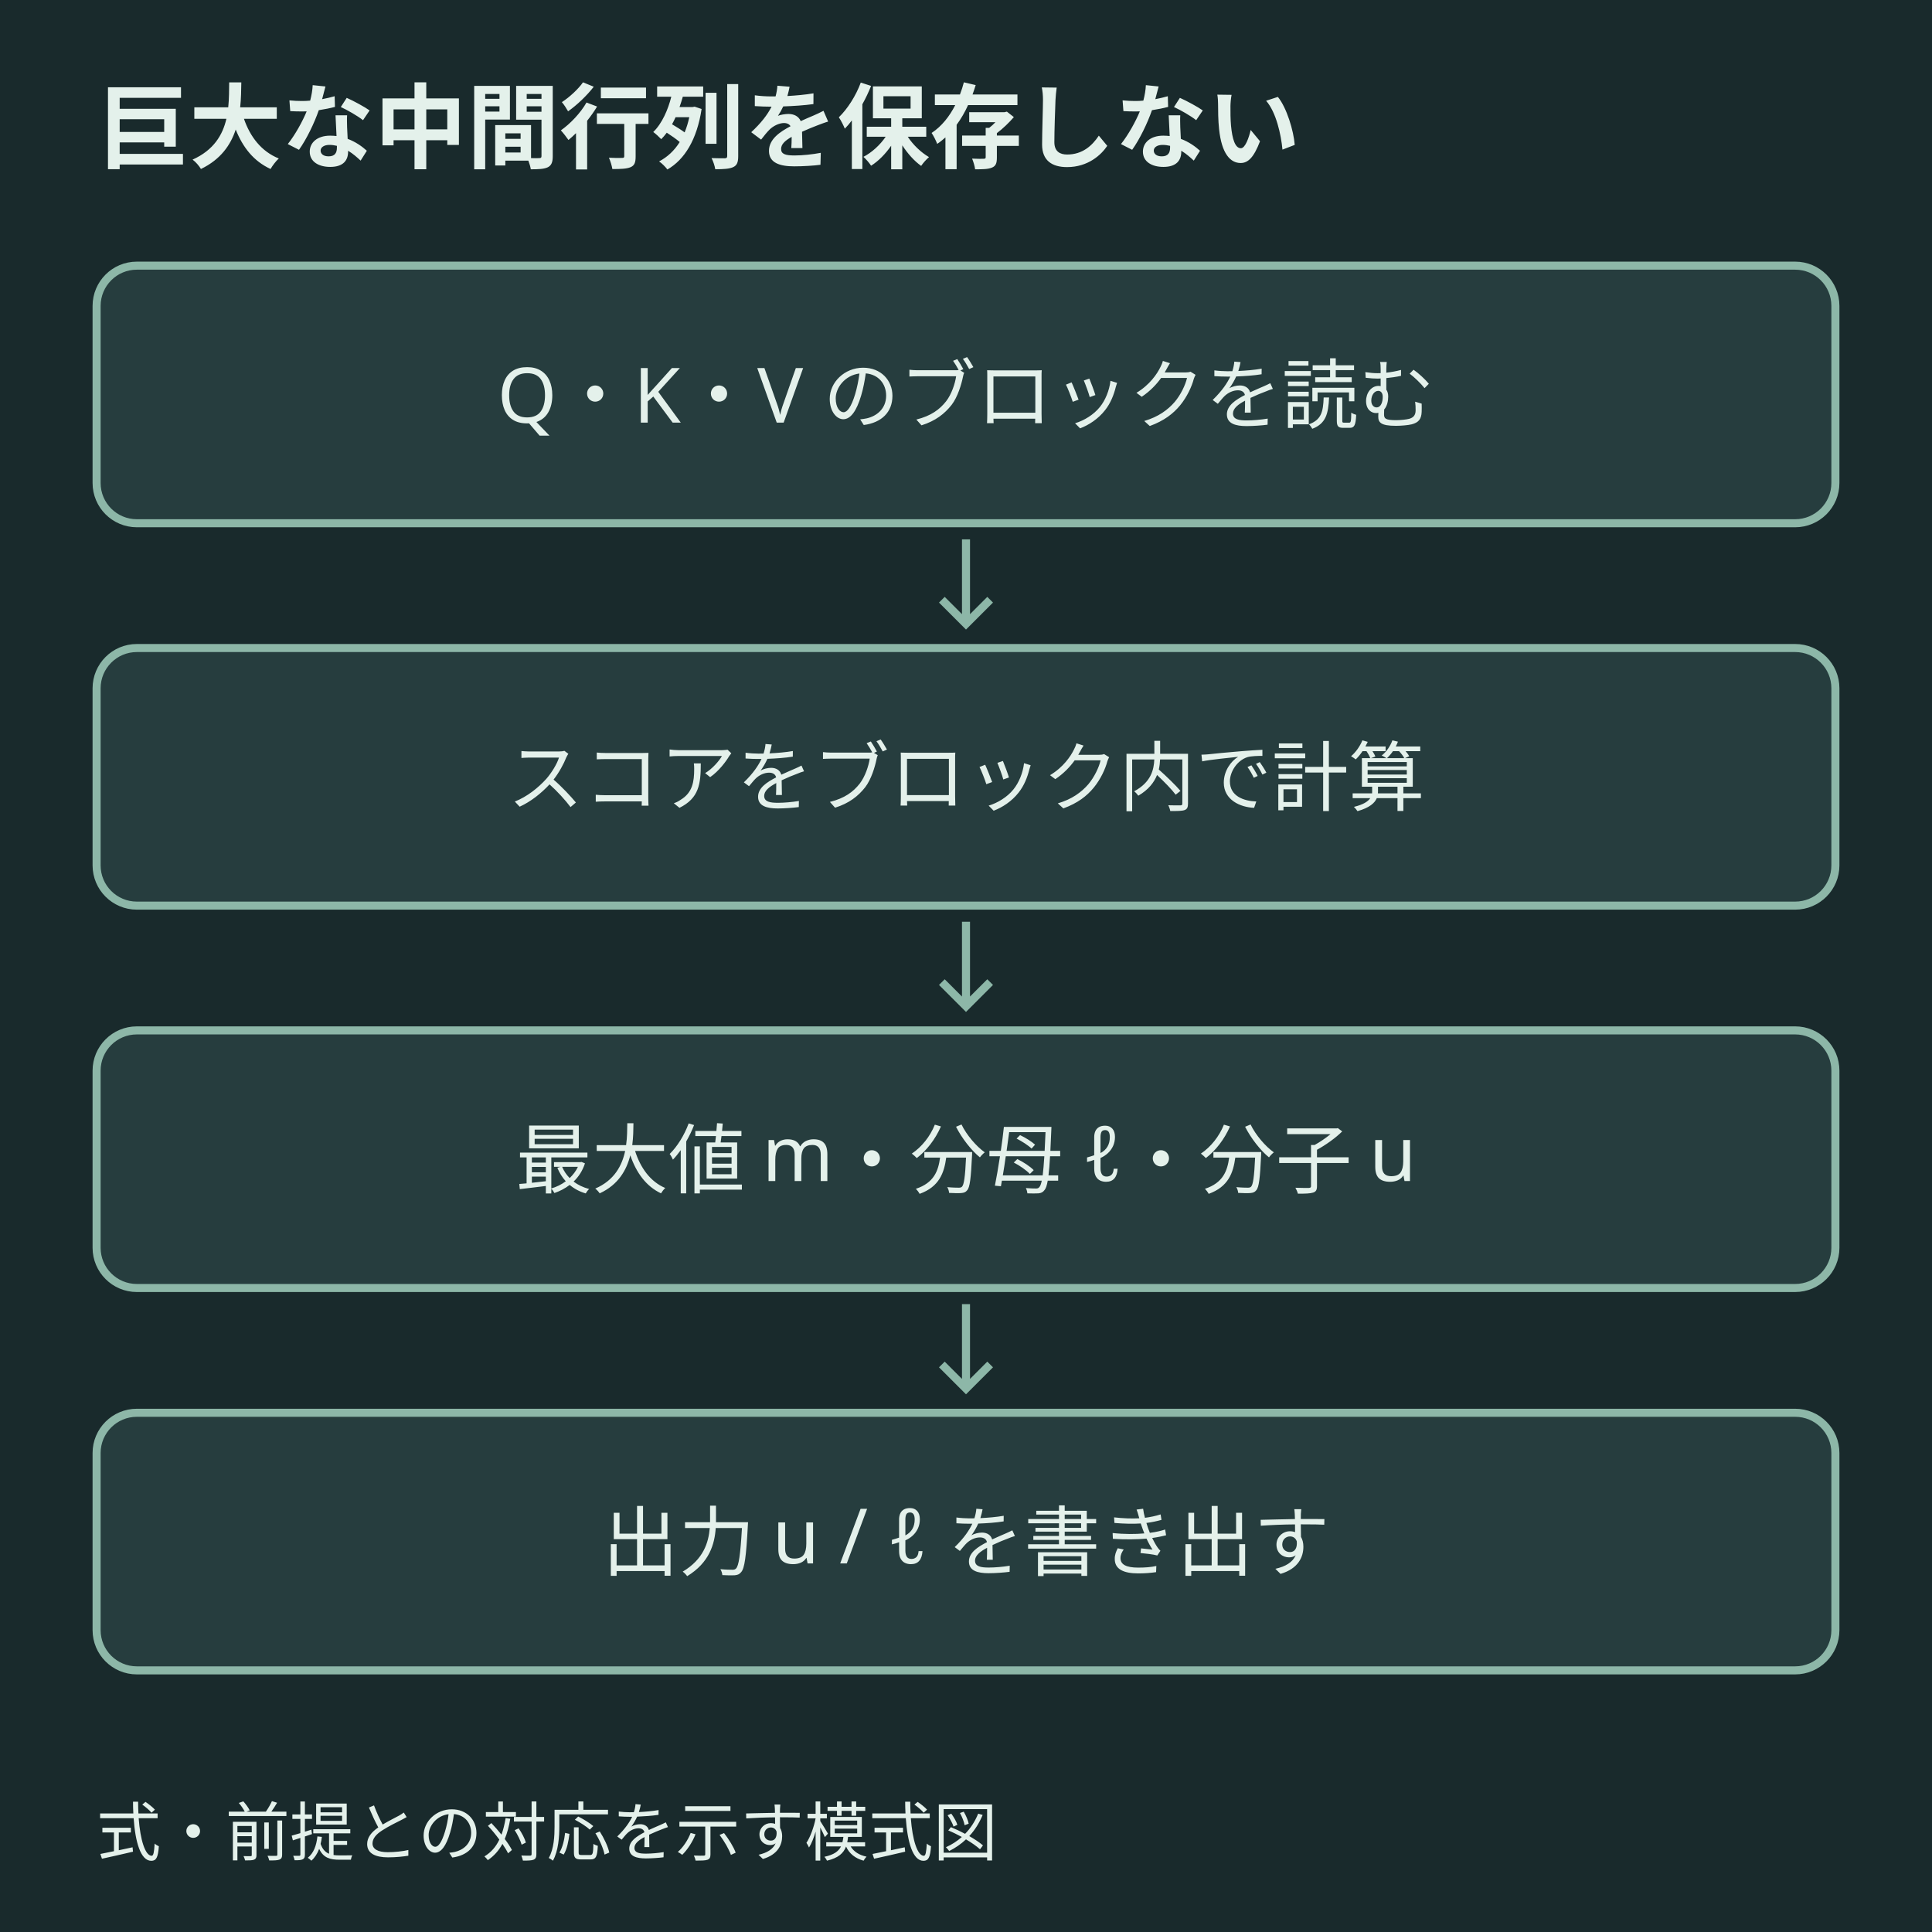
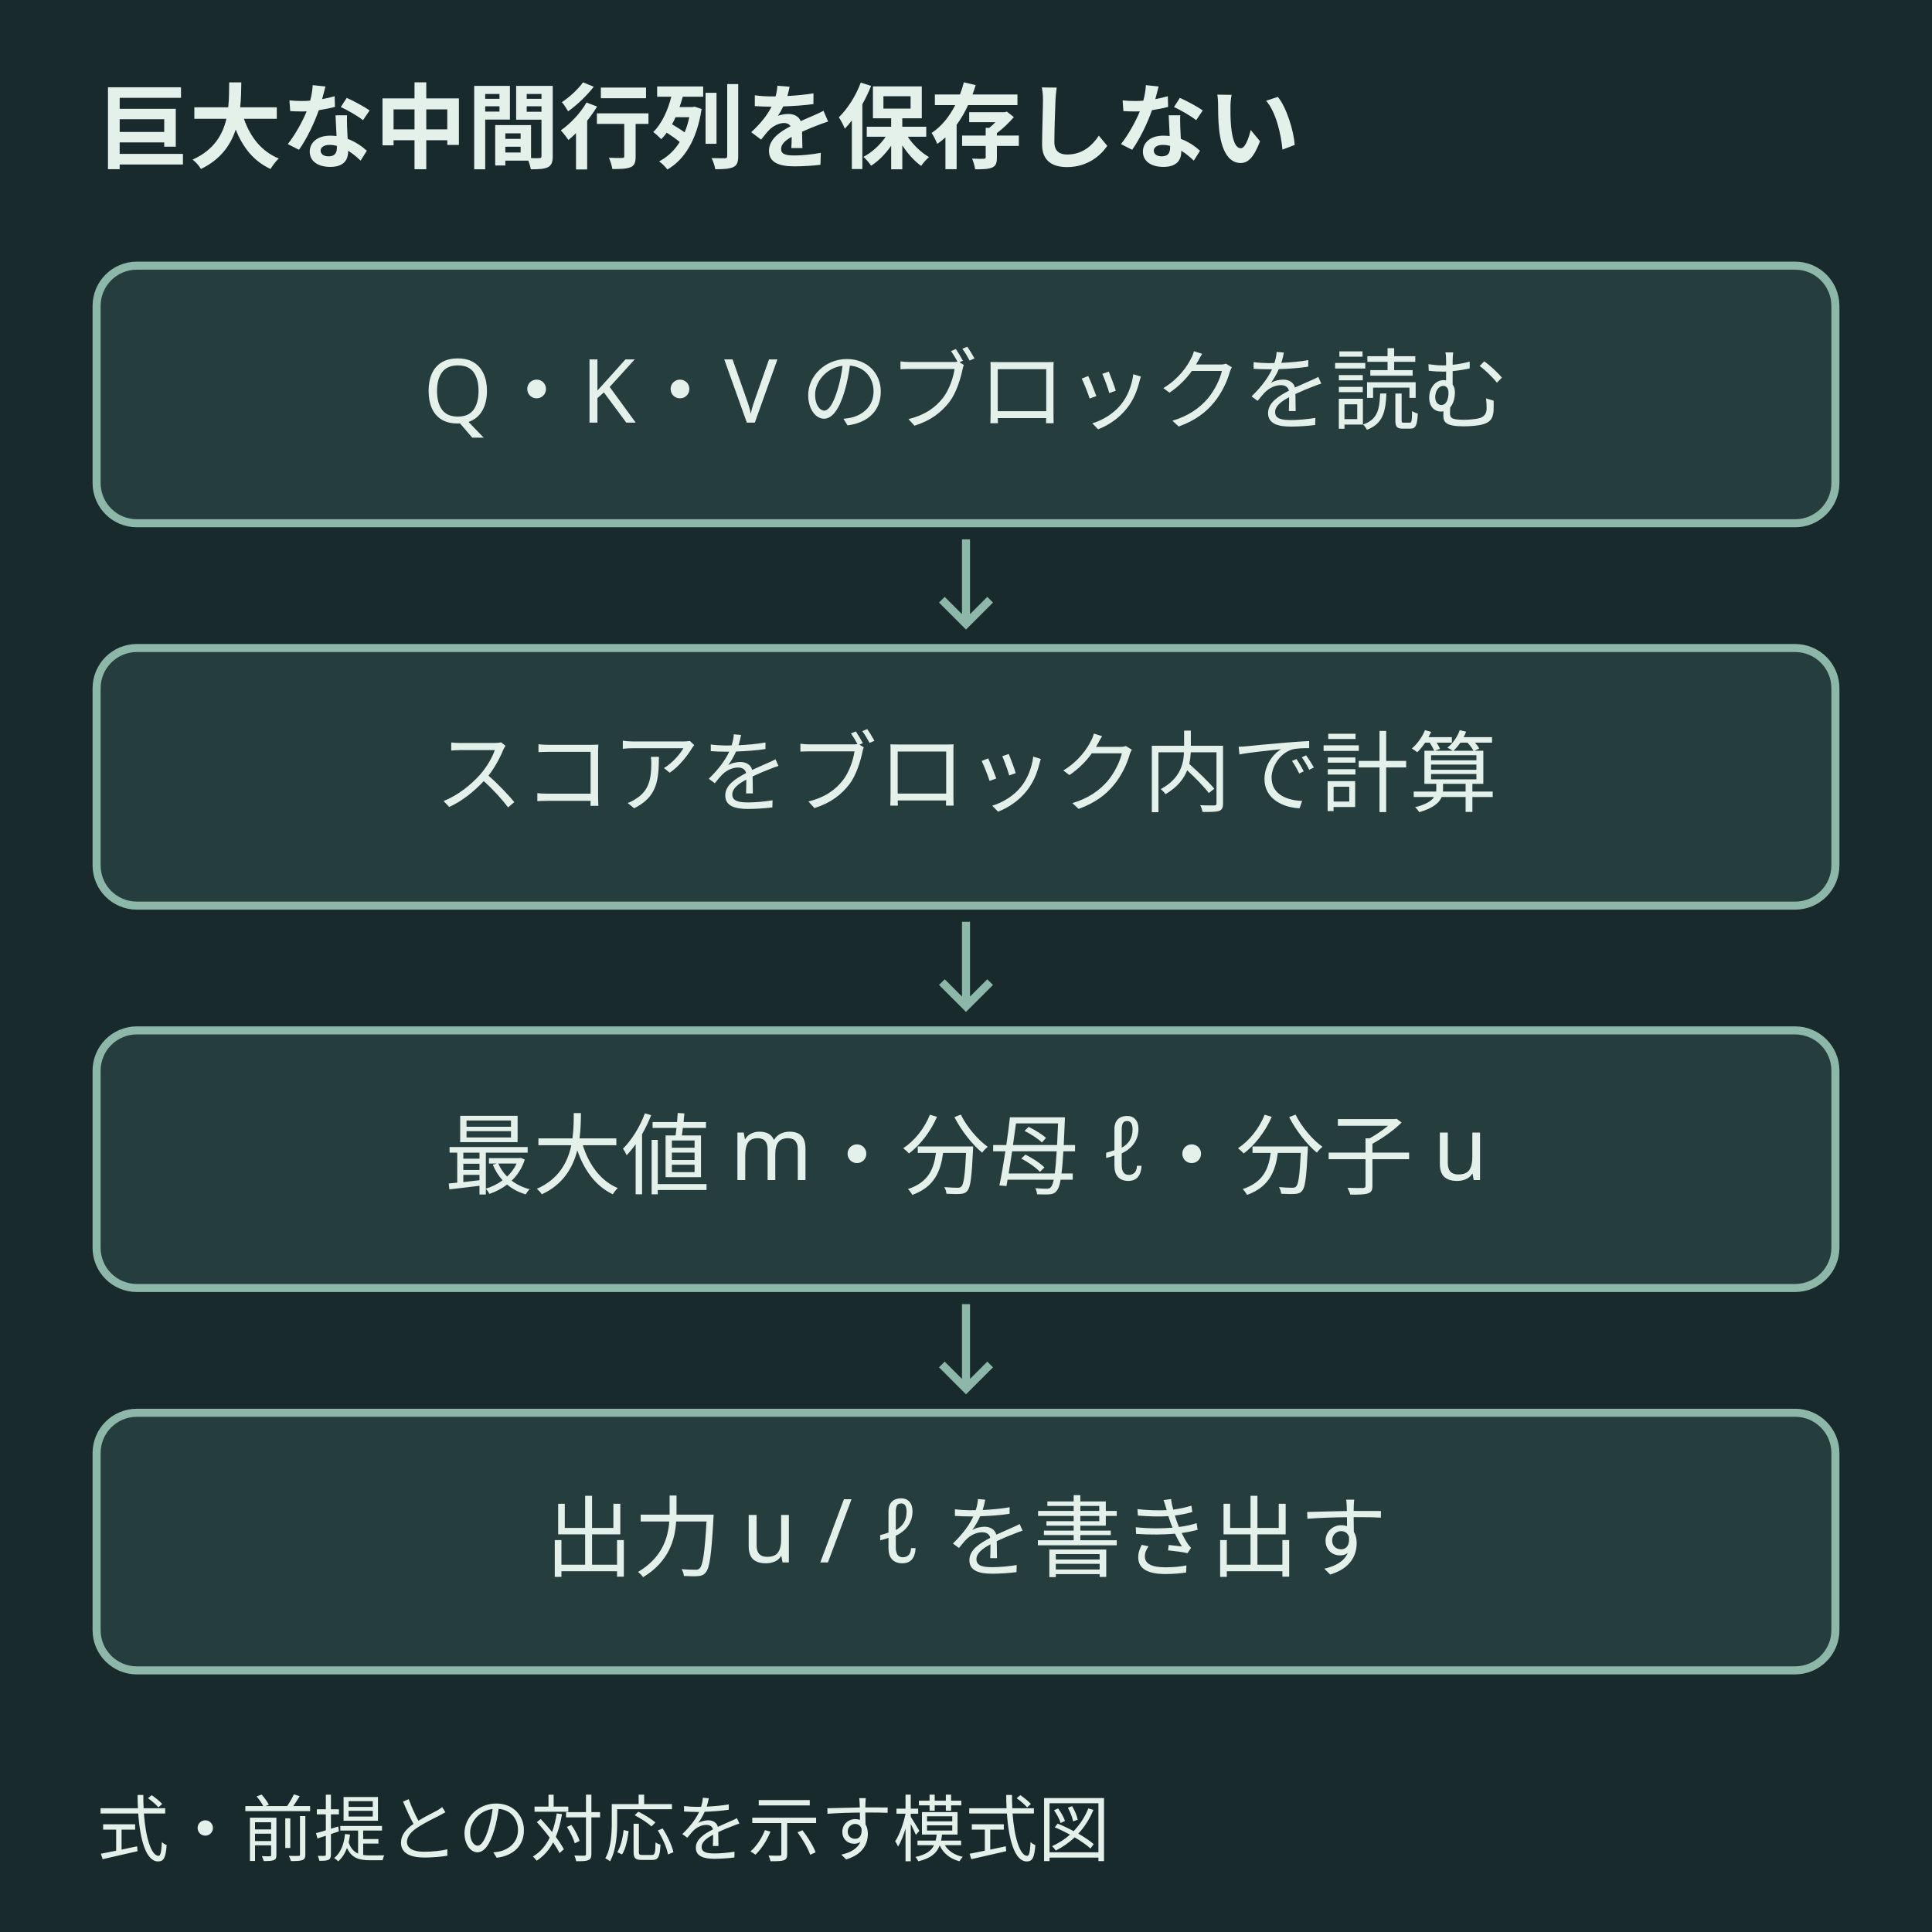
<svg xmlns="http://www.w3.org/2000/svg" width="480" height="480" viewBox="0 0 480 480" role="img" aria-labelledby="t d">
  <rect width="480" height="480" fill="#192a2c" />
  <g font-family="system-ui,sans-serif" fill="#e4f1eb">
    <text x="24" y="40" font-size="23" font-weight="700">巨大な中間行列を保存しない</text>
    <rect x="24" y="66" width="432" height="64" rx="10" fill="#263d3e" stroke="#8db7a8" stroke-width="2" />
-     <text x="240" y="105" text-anchor="middle" font-size="19">Q・K・V のブロックを読む</text>
+     <text x="240" y="105" text-anchor="middle" font-size="22">Q・K・V のブロックを読む</text>
    <path d="M240 134v21m-6-6 6 6 6-6" stroke="#8db7a8" stroke-width="2" fill="none" />
    <rect x="24" y="161" width="432" height="64" rx="10" fill="#263d3e" stroke="#8db7a8" stroke-width="2" />
-     <text x="240" y="200" text-anchor="middle" font-size="19">スコアをブロック内で計算</text>
+     <text x="240" y="200" text-anchor="middle" font-size="22">スコアをブロック内で計算</text>
    <path d="M240 229v21m-6-6 6 6 6-6" stroke="#8db7a8" stroke-width="2" fill="none" />
    <rect x="24" y="256" width="432" height="64" rx="10" fill="#263d3e" stroke="#8db7a8" stroke-width="2" />
-     <text x="240" y="295" text-anchor="middle" font-size="19">最大値 m・分母 ℓ・分子 u</text>
+     <text x="240" y="295" text-anchor="middle" font-size="22">最大値 m・分母 ℓ・分子 u</text>
    <path d="M240 324v21m-6-6 6 6 6-6" stroke="#8db7a8" stroke-width="2" fill="none" />
    <rect x="24" y="351" width="432" height="64" rx="10" fill="#263d3e" stroke="#8db7a8" stroke-width="2" />
-     <text x="240" y="390" text-anchor="middle" font-size="19">出力 u / ℓ を書き出す</text>
-     <text x="24" y="461" font-size="16">式・前提との対応を示す模式図</text>
+     <text x="240" y="390" text-anchor="middle" font-size="22">出力 u / ℓ を書き出す</text>
+     <text x="24" y="461" font-size="18">式・前提との対応を示す模式図</text>
  </g>
</svg>
